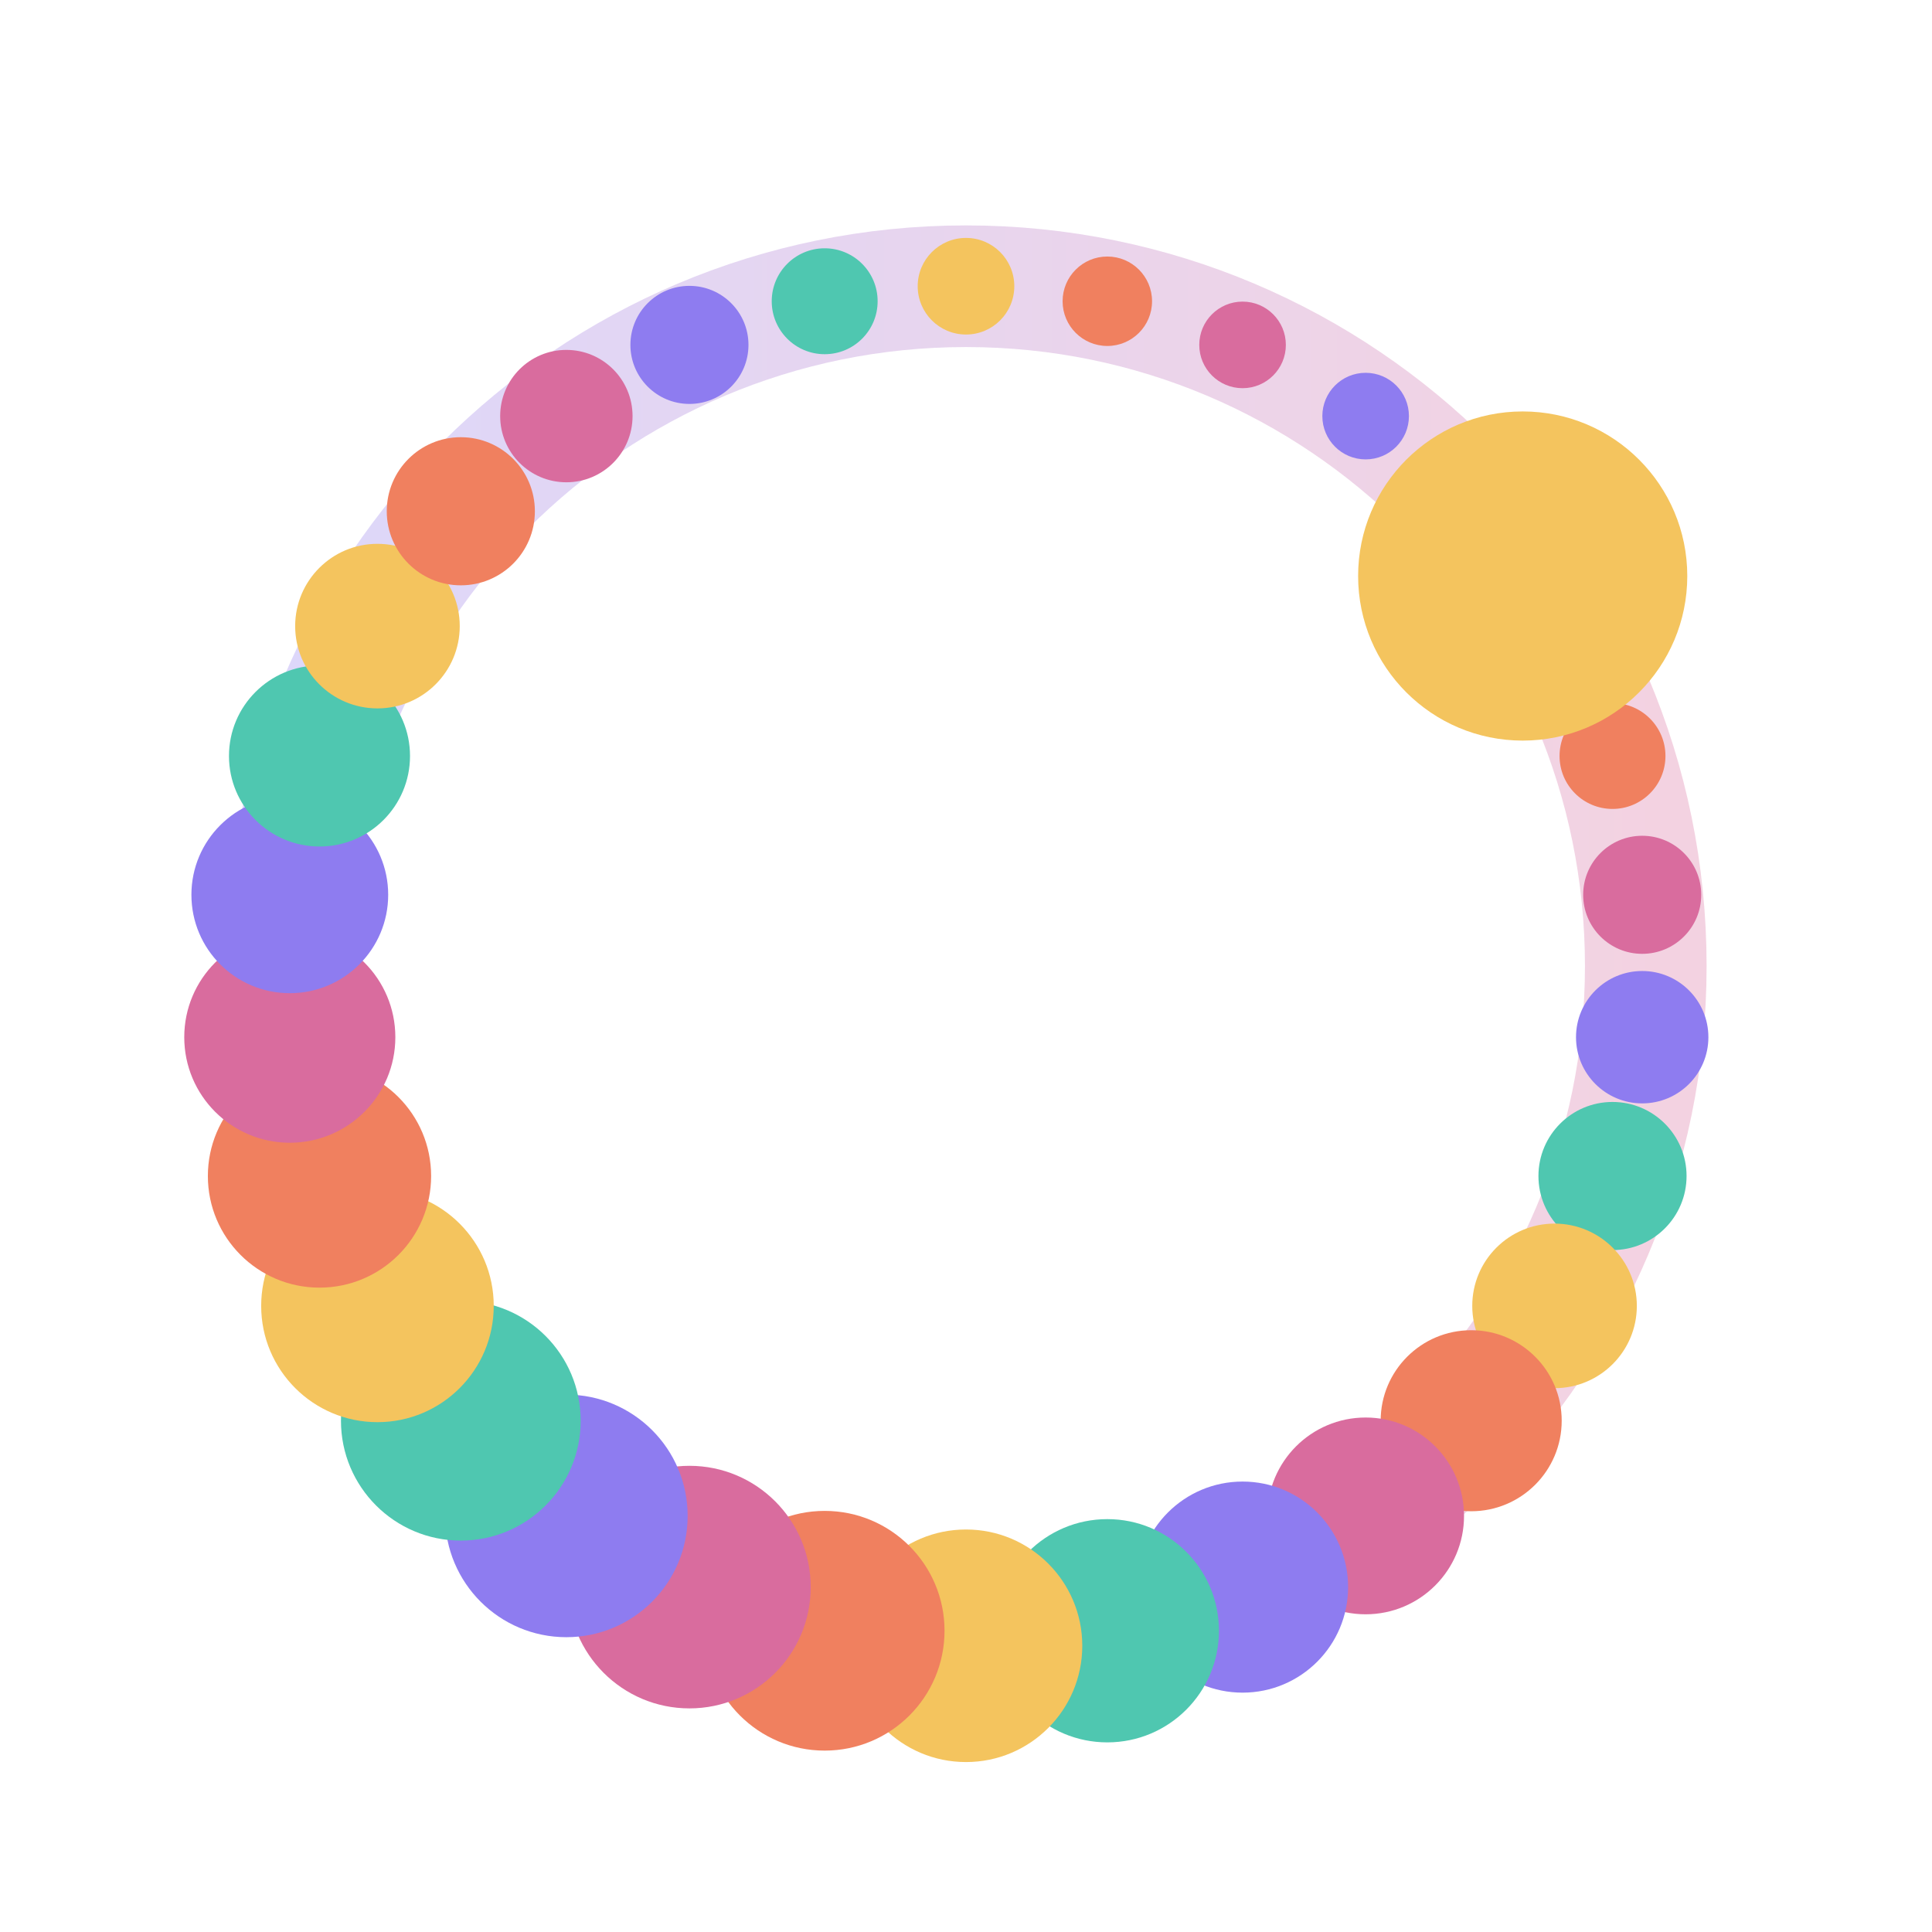
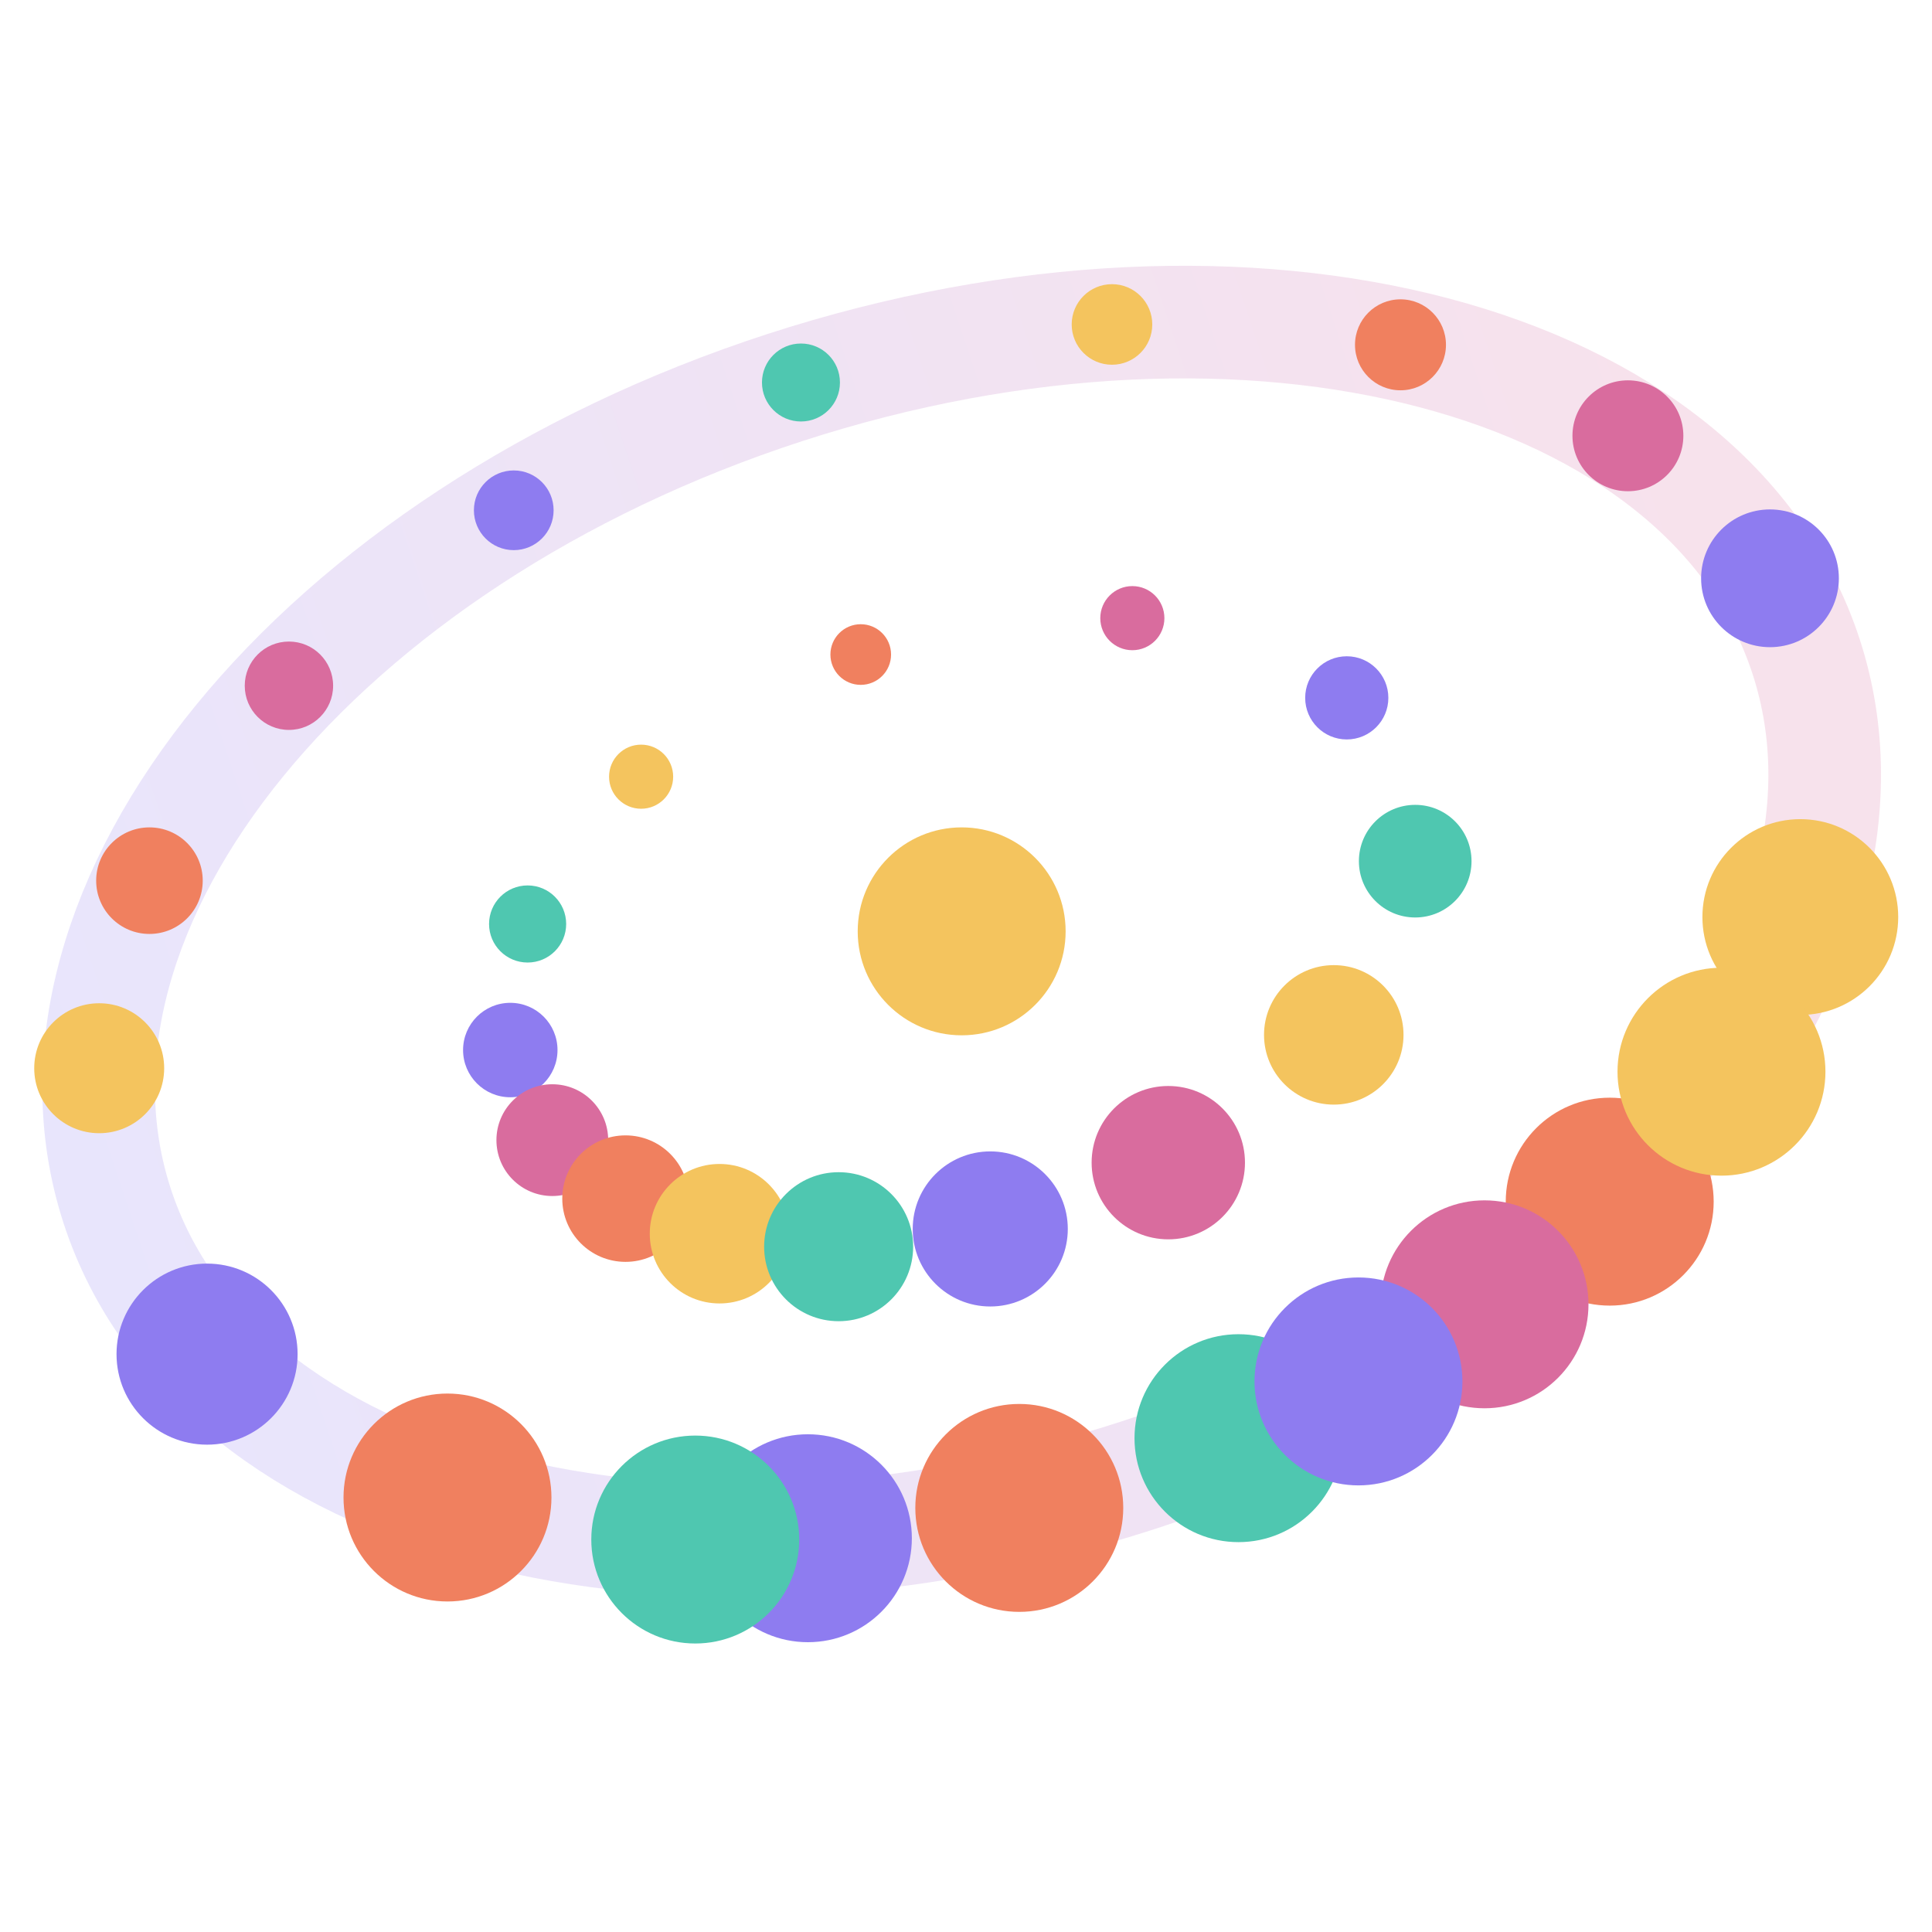
- <svg xmlns="http://www.w3.org/2000/svg" viewBox="0 0 540 540">
+ <svg xmlns="http://www.w3.org/2000/svg" viewBox="48 63 446 446">
  <defs>
    <linearGradient id="g" x1="0" y1="0" x2="1" y2="0">
      <stop offset="0" stop-color="#8E7CF0" />
      <stop offset="1" stop-color="#D96C9E" />
    </linearGradient>
-     <linearGradient id="gv" x1="0" y1="1" x2="0" y2="0">
-       <stop offset="0" stop-color="#D96C9E" />
-       <stop offset="1" stop-color="#8E7CF0" />
-     </linearGradient>
  </defs>
-   <circle cx="270" cy="270" r="190" fill="none" stroke="url(#g)" stroke-opacity=".3" stroke-width="34" />
-   <circle cx="270.0" cy="80.0" r="13.5" fill="#F4C45E" fill-opacity="1" />
-   <circle cx="309.5" cy="84.2" r="12.5" fill="#F0805F" fill-opacity="1" />
-   <circle cx="347.3" cy="96.4" r="12.1" fill="#D96C9E" fill-opacity="1" />
-   <circle cx="381.7" cy="116.3" r="12.1" fill="#8E7CF0" fill-opacity="1" />
-   <circle cx="411.2" cy="142.9" r="12.5" fill="#4FC7B0" fill-opacity="1" />
-   <circle cx="434.5" cy="175.0" r="13.5" fill="#F4C45E" fill-opacity="1" />
-   <circle cx="450.7" cy="211.3" r="14.8" fill="#F0805F" fill-opacity="1" />
-   <circle cx="459.0" cy="250.1" r="16.5" fill="#D96C9E" fill-opacity="1" />
-   <circle cx="459.0" cy="289.9" r="18.5" fill="#8E7CF0" fill-opacity="1" />
-   <circle cx="450.7" cy="328.7" r="20.7" fill="#4FC7B0" fill-opacity="1" />
-   <circle cx="434.5" cy="365.0" r="23.0" fill="#F4C45E" fill-opacity="1" />
-   <circle cx="411.2" cy="397.1" r="25.3" fill="#F0805F" fill-opacity="1" />
-   <circle cx="381.7" cy="423.7" r="27.5" fill="#D96C9E" fill-opacity="1" />
-   <circle cx="347.3" cy="443.6" r="29.5" fill="#8E7CF0" fill-opacity="1" />
-   <circle cx="309.5" cy="455.8" r="31.2" fill="#4FC7B0" fill-opacity="1" />
-   <circle cx="270.0" cy="460.0" r="32.5" fill="#F4C45E" fill-opacity="1" />
-   <circle cx="230.5" cy="455.8" r="33.5" fill="#F0805F" fill-opacity="1" />
-   <circle cx="192.7" cy="443.6" r="33.9" fill="#D96C9E" fill-opacity="1" />
-   <circle cx="158.3" cy="423.7" r="33.9" fill="#8E7CF0" fill-opacity="1" />
-   <circle cx="128.8" cy="397.1" r="33.5" fill="#4FC7B0" fill-opacity="1" />
-   <circle cx="105.5" cy="365.0" r="32.5" fill="#F4C45E" fill-opacity="1" />
-   <circle cx="89.3" cy="328.7" r="31.2" fill="#F0805F" fill-opacity="1" />
-   <circle cx="81.0" cy="289.9" r="29.5" fill="#D96C9E" fill-opacity="1" />
-   <circle cx="81.0" cy="250.1" r="27.5" fill="#8E7CF0" fill-opacity="1" />
-   <circle cx="89.3" cy="211.3" r="25.3" fill="#4FC7B0" fill-opacity="1" />
-   <circle cx="105.5" cy="175.0" r="23.0" fill="#F4C45E" fill-opacity="1" />
-   <circle cx="128.8" cy="142.9" r="20.7" fill="#F0805F" fill-opacity="1" />
-   <circle cx="158.3" cy="116.3" r="18.5" fill="#D96C9E" fill-opacity="1" />
-   <circle cx="192.7" cy="96.4" r="16.5" fill="#8E7CF0" fill-opacity="1" />
-   <circle cx="230.5" cy="84.2" r="14.8" fill="#4FC7B0" fill-opacity="1" />
-   <circle cx="425.6" cy="161.0" r="46.0" fill="#F4C45E" fill-opacity="1" />
+   <ellipse cx="270" cy="278" rx="205" ry="132" transform="rotate(-18.0 270 278)" fill="none" stroke="url(#g)" stroke-opacity="0.2" stroke-width="26" />
+   <circle cx="309.4" cy="205.7" r="7.4" fill="#D96C9E" fill-opacity="1" />
+   <circle cx="246.7" cy="214.1" r="7.0" fill="#F0805F" fill-opacity="1" />
+   <circle cx="358.9" cy="224.1" r="9.6" fill="#8E7CF0" fill-opacity="1" />
+   <circle cx="196.0" cy="242.3" r="7.4" fill="#F4C45E" fill-opacity="1" />
+   <circle cx="374.7" cy="261.8" r="13.0" fill="#4FC7B0" fill-opacity="1" />
+   <circle cx="169.8" cy="276.3" r="8.9" fill="#4FC7B0" fill-opacity="1" />
+   <circle cx="355.9" cy="301.9" r="16.1" fill="#F4C45E" fill-opacity="1" />
+   <circle cx="165.8" cy="305.4" r="10.9" fill="#8E7CF0" fill-opacity="1" />
+   <circle cx="175.5" cy="326.2" r="12.9" fill="#D96C9E" fill-opacity="1" />
+   <circle cx="317.7" cy="331.4" r="17.7" fill="#D96C9E" fill-opacity="1" />
+   <circle cx="192.4" cy="339.7" r="14.6" fill="#F0805F" fill-opacity="1" />
+   <circle cx="276.6" cy="346.7" r="17.9" fill="#8E7CF0" fill-opacity="1" />
+   <circle cx="214.1" cy="347.8" r="16.1" fill="#F4C45E" fill-opacity="1" />
+   <circle cx="241.6" cy="350.8" r="17.2" fill="#4FC7B0" fill-opacity="1" />
+   <circle cx="70.9" cy="309.6" r="15.0" fill="#F4C45E" fill-opacity="1" />
+   <circle cx="82.5" cy="266.3" r="12.3" fill="#F0805F" fill-opacity="1" />
+   <circle cx="166.6" cy="180.8" r="9.2" fill="#8E7CF0" fill-opacity="1" />
+   <circle cx="304.7" cy="137.9" r="9.3" fill="#F4C45E" fill-opacity="1" />
+   <circle cx="371.3" cy="142.6" r="10.5" fill="#F0805F" fill-opacity="1" />
+   <circle cx="456.6" cy="196.5" r="15.9" fill="#8E7CF0" fill-opacity="1" />
+   <circle cx="463.6" cy="274.7" r="22.6" fill="#F4C45E" fill-opacity="1" />
+   <circle cx="419.6" cy="340.4" r="24" fill="#F0805F" fill-opacity="1" />
+   <circle cx="390.7" cy="364.1" r="24" fill="#D96C9E" fill-opacity="1" />
+   <circle cx="333.9" cy="395.0" r="24" fill="#4FC7B0" fill-opacity="1" />
+   <circle cx="283.3" cy="411.1" r="24" fill="#F0805F" fill-opacity="1" />
+   <circle cx="234.5" cy="418.1" r="24" fill="#8E7CF0" fill-opacity="1" />
+   <circle cx="208.5" cy="418.4" r="24" fill="#4FC7B0" fill-opacity="1" />
+   <circle cx="151.3" cy="408.7" r="24" fill="#F0805F" fill-opacity="1" />
+   <circle cx="95.8" cy="375.6" r="20.9" fill="#8E7CF0" fill-opacity="1" />
+   <circle cx="270.0" cy="278.0" r="24.0" fill="#F4C45E" fill-opacity="1" />
+   <circle cx="232.9" cy="151.3" r="9.0" fill="#4FC7B0" fill-opacity="1" />
+   <circle cx="423.8" cy="163.6" r="12.8" fill="#D96C9E" fill-opacity="1" />
+   <circle cx="114.7" cy="221.3" r="10.2" fill="#D96C9E" fill-opacity="1" />
+   <circle cx="445.4" cy="310.4" r="24.0" fill="#F4C45E" fill-opacity="1" />
+   <circle cx="361.6" cy="381.9" r="24.0" fill="#8E7CF0" fill-opacity="1" />
</svg>
